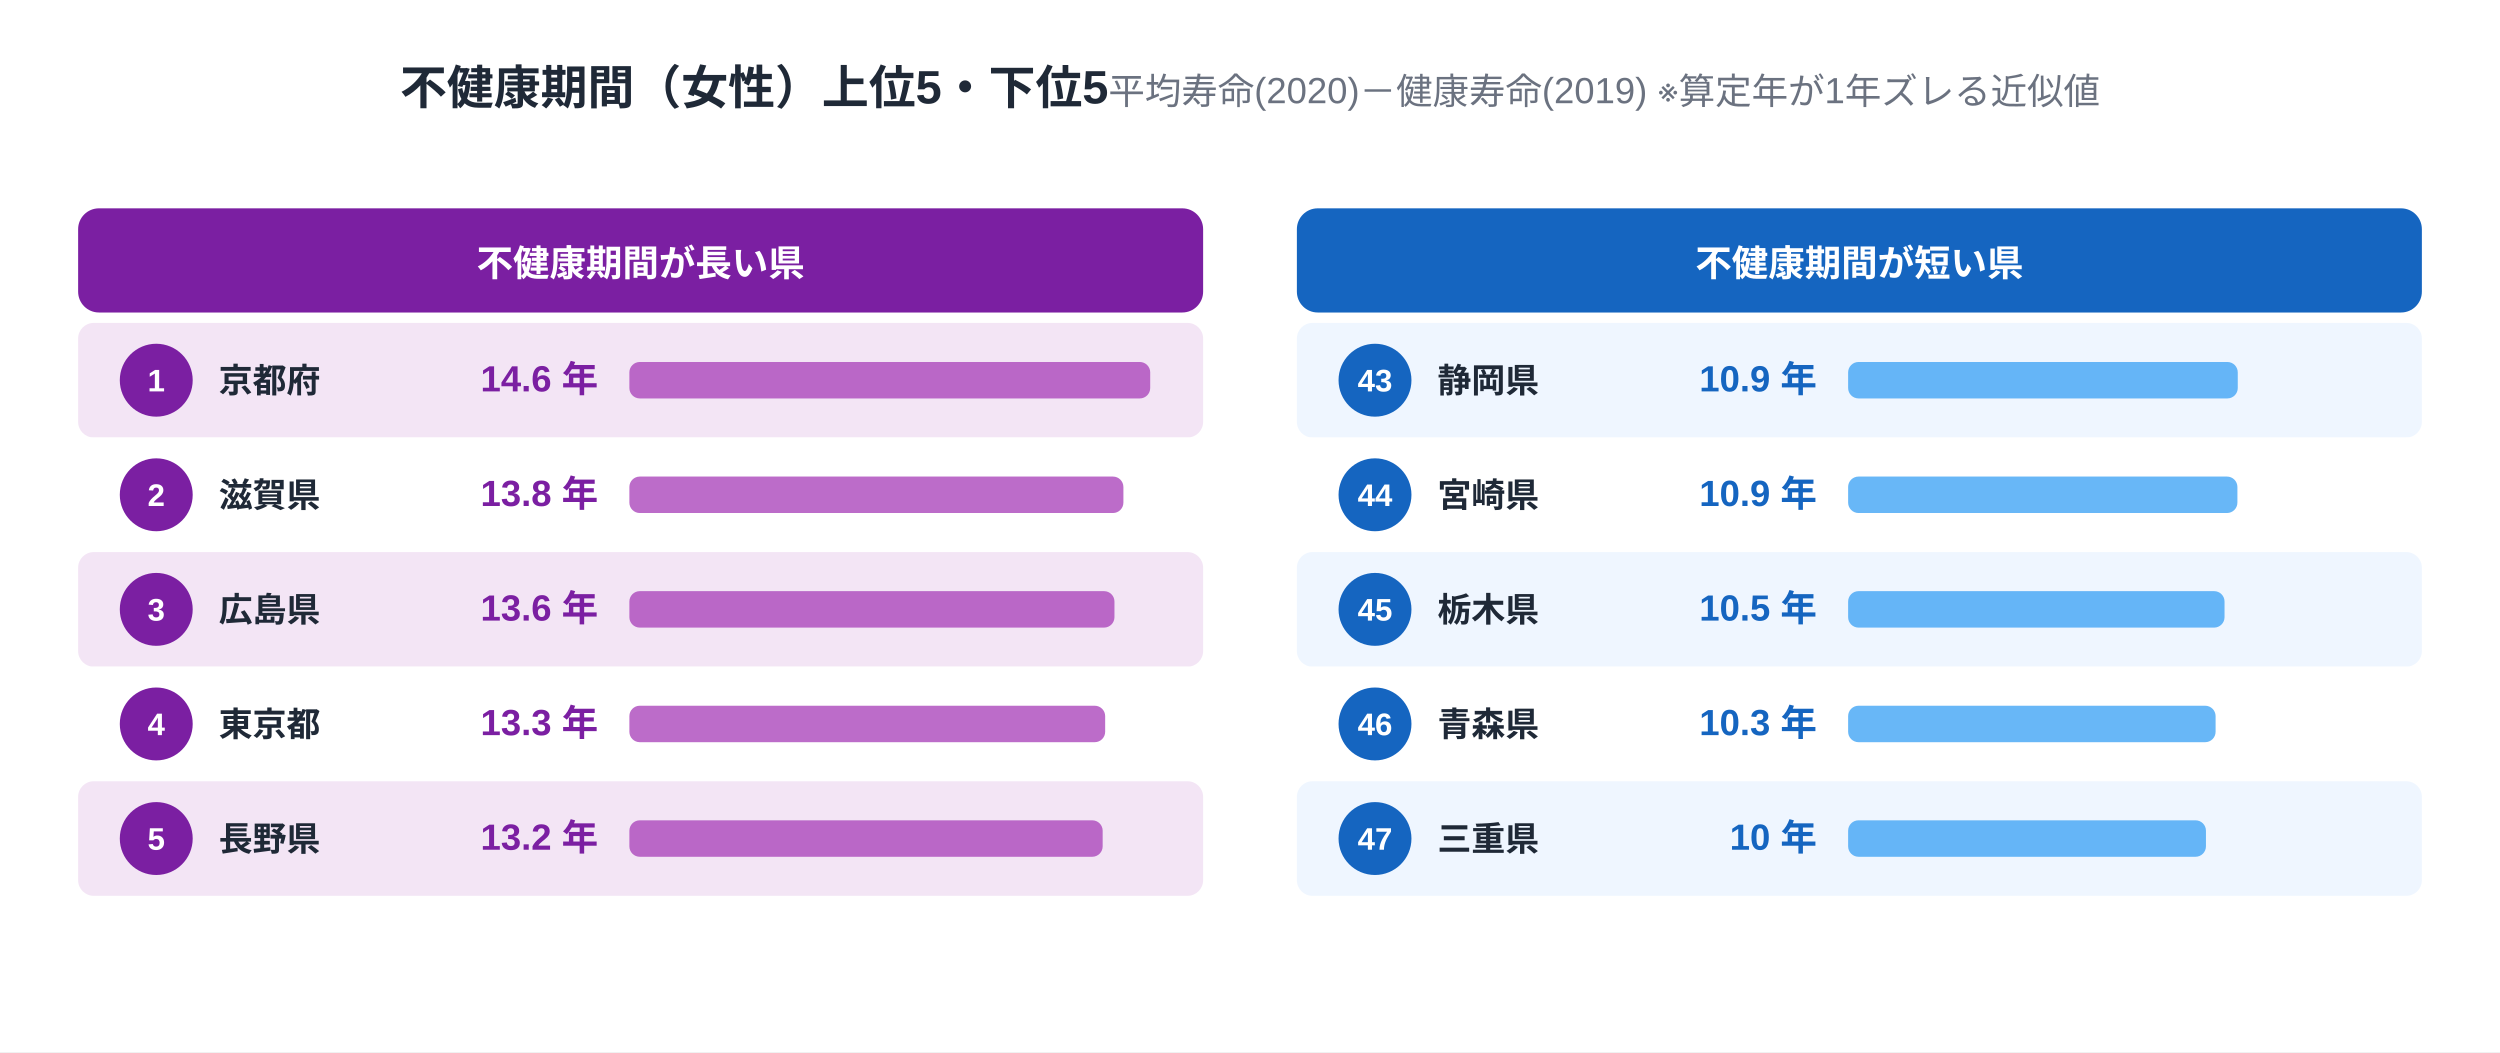
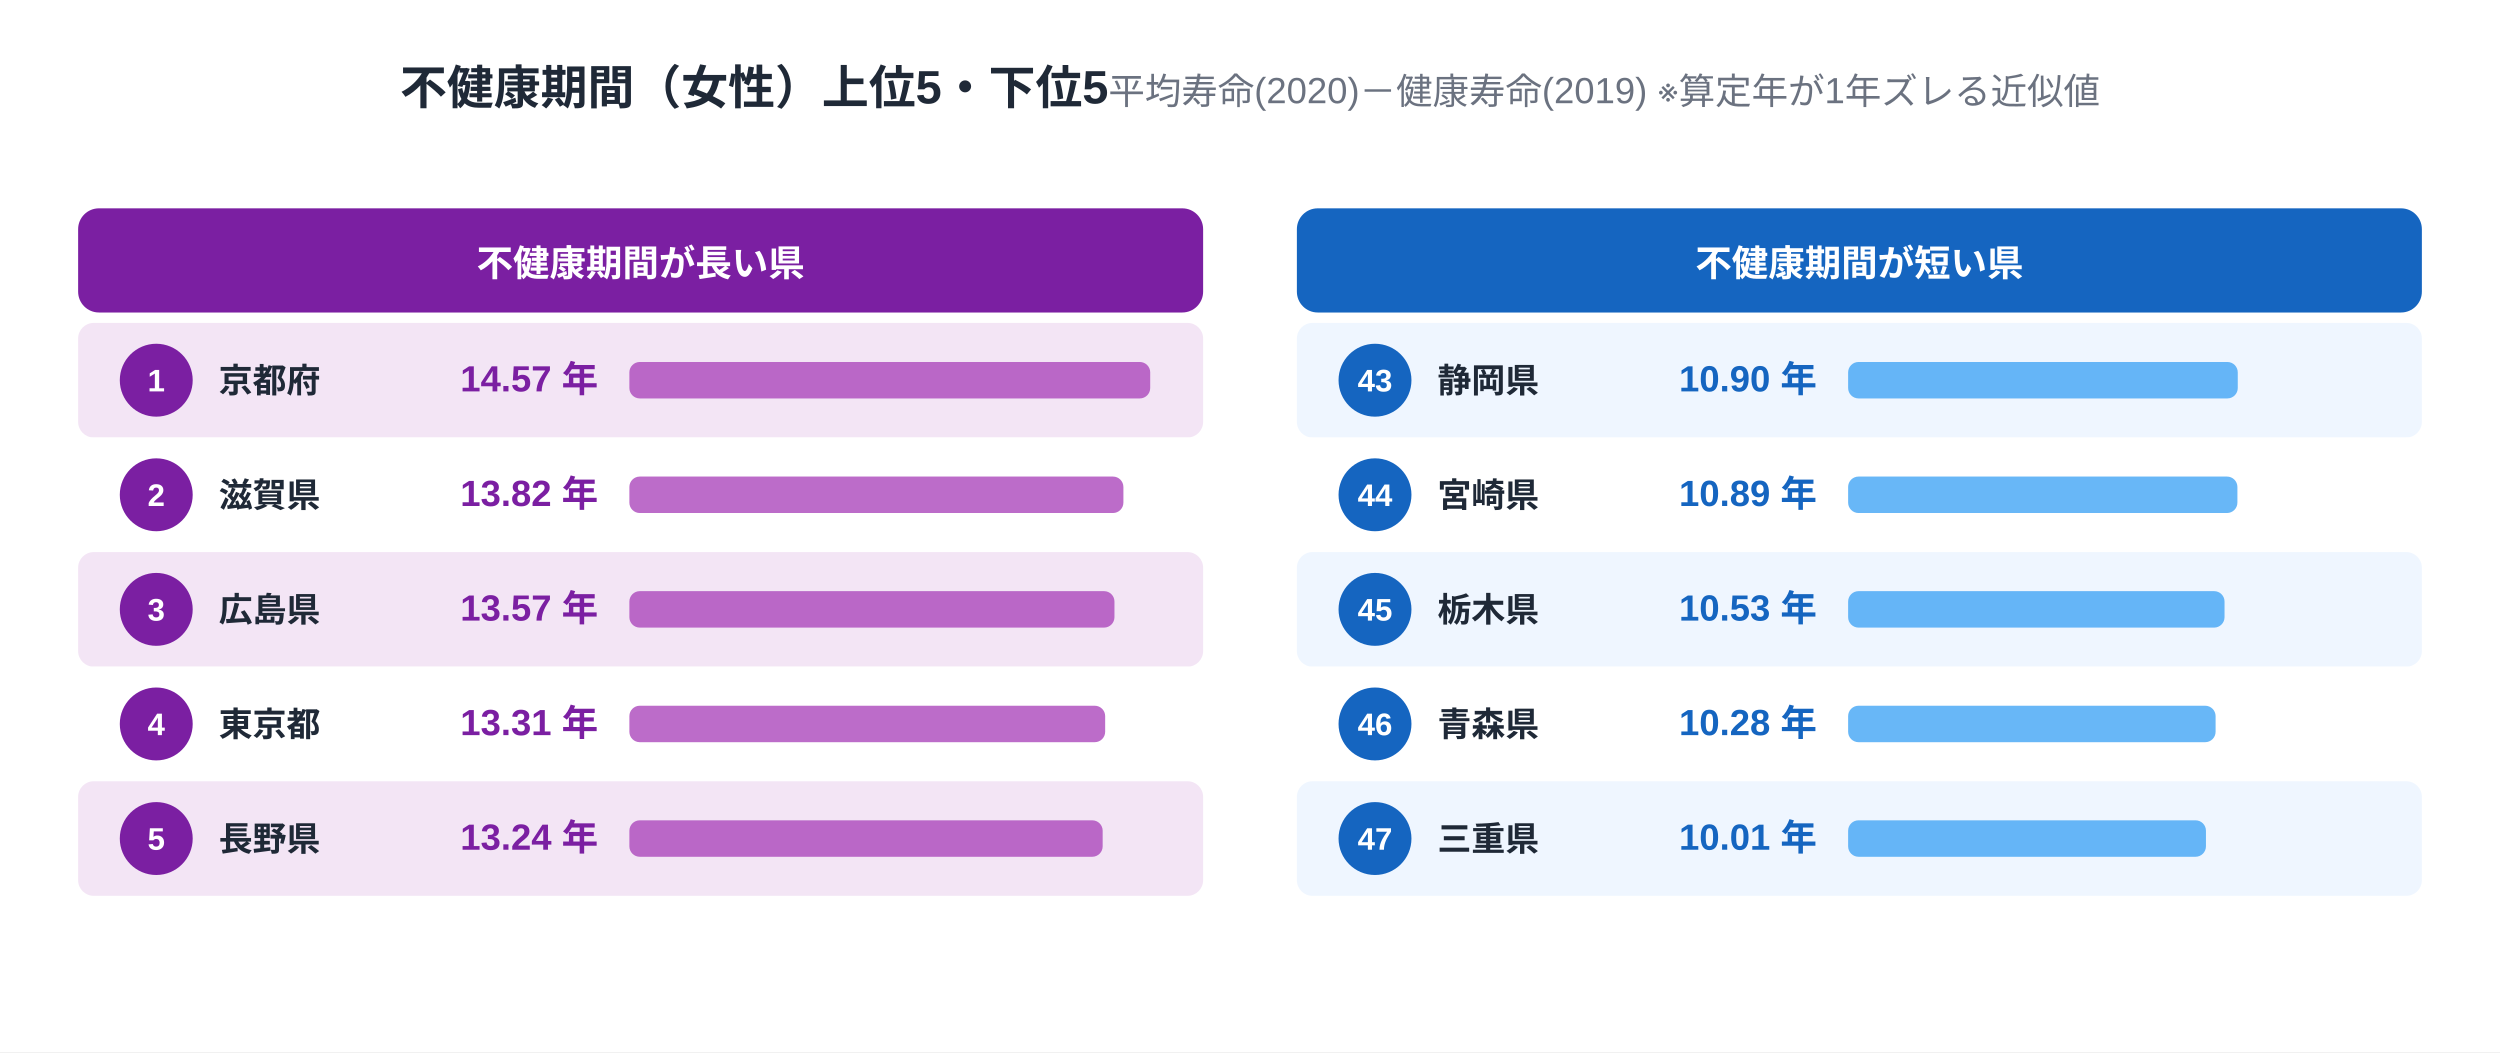
<svg xmlns="http://www.w3.org/2000/svg" width="960" height="404" viewBox="0 0 960 404" font-family="'Helvetica Neue', Arial, 'Hiragino Kaku Gothic ProN', sans-serif" role="img" aria-label="不健康期間（女性）上位5・下位5">
  <style>
    .svg-bg{fill:#ffffff}
    .svg-plot{fill:#f9fafb}
    .svg-plot-border{stroke:#d1d5db}
    .svg-title{fill:#1f2937}
    .svg-axis{fill:#374151}
    .svg-tick{fill:#6b7280}
    .svg-grid{stroke:#e5e7eb}
    @media (prefers-color-scheme:dark){
    .svg-bg{fill:#0f172a}
    .svg-plot{fill:#1e293b}
    .svg-plot-border{stroke:#334155}
    .svg-title{fill:#e2e8f0}
    .svg-axis{fill:#cbd5e1}
    .svg-tick{fill:#94a3b8}
    .svg-grid{stroke:#334155}
    }
  </style>
  <rect width="960" height="404" class="svg-bg" />
  <text x="480" y="40" text-anchor="middle" font-size="18" font-weight="bold" class="svg-title">不健康期間（女性）上位5・下位5<tspan font-size="14" font-weight="normal" class="svg-tick">　平均寿命(2020)－健康寿命(2019) ※算定年が1年ズレる近似値</tspan>
  </text>
  <rect x="30" y="80" width="432" height="40" rx="8" fill="#7b1fa2" />
  <text x="246" y="106" text-anchor="middle" font-size="14" font-weight="bold" fill="#ffffff">不健康期間が長い県</text>
  <rect x="30" y="124" width="432" height="44" rx="6" fill="#f3e5f5" />
  <circle cx="60" cy="146" r="14" fill="#7b1fa2" />
  <text x="60" y="150.3" text-anchor="middle" font-size="12" font-weight="bold" fill="#ffffff">1</text>
  <text x="84" y="150.7" font-size="13" font-weight="bold" fill="#1f2937">京都府</text>
-   <text x="229.68" y="150.3" text-anchor="end" font-size="14" font-weight="700" fill="#7b1fa2">14.6 年</text>
+   <text x="229.68" y="150.3" text-anchor="end" font-size="14" font-weight="700" fill="#7b1fa2">14.57 年</text>
  <rect x="241.68" y="139" width="200" height="14" rx="4" fill="#ab47bc" opacity="0.8" />
  <rect x="30" y="168" width="432" height="44" rx="6" fill="#ffffff" />
  <circle cx="60" cy="190" r="14" fill="#7b1fa2" />
  <text x="60" y="194.3" text-anchor="middle" font-size="12" font-weight="bold" fill="#ffffff">2</text>
  <text x="84" y="194.7" font-size="13" font-weight="bold" fill="#1f2937">滋賀県</text>
-   <text x="229.68" y="194.3" text-anchor="end" font-size="14" font-weight="700" fill="#7b1fa2">13.8 年</text>
+   <text x="229.68" y="194.3" text-anchor="end" font-size="14" font-weight="700" fill="#7b1fa2">13.82 年</text>
  <rect x="241.68" y="183" width="189.705" height="14" rx="4" fill="#ab47bc" opacity="0.8" />
  <rect x="30" y="212" width="432" height="44" rx="6" fill="#f3e5f5" />
  <circle cx="60" cy="234" r="14" fill="#7b1fa2" />
  <text x="60" y="238.3" text-anchor="middle" font-size="12" font-weight="bold" fill="#ffffff">3</text>
  <text x="84" y="238.7" font-size="13" font-weight="bold" fill="#1f2937">広島県</text>
-   <text x="229.68" y="238.3" text-anchor="end" font-size="14" font-weight="700" fill="#7b1fa2">13.6 年</text>
+   <text x="229.68" y="238.3" text-anchor="end" font-size="14" font-weight="700" fill="#7b1fa2">13.57 年</text>
  <rect x="241.68" y="227" width="186.273" height="14" rx="4" fill="#ab47bc" opacity="0.8" />
  <rect x="30" y="256" width="432" height="44" rx="6" fill="#ffffff" />
  <circle cx="60" cy="278" r="14" fill="#7b1fa2" />
  <text x="60" y="282.3" text-anchor="middle" font-size="12" font-weight="bold" fill="#ffffff">4</text>
  <text x="84" y="282.7" font-size="13" font-weight="bold" fill="#1f2937">東京都</text>
-   <text x="229.68" y="282.3" text-anchor="end" font-size="14" font-weight="700" fill="#7b1fa2">13.3 年</text>
+   <text x="229.68" y="282.3" text-anchor="end" font-size="14" font-weight="700" fill="#7b1fa2">13.31 年</text>
  <rect x="241.68" y="271" width="182.704" height="14" rx="4" fill="#ab47bc" opacity="0.8" />
  <rect x="30" y="300" width="432" height="44" rx="6" fill="#f3e5f5" />
  <circle cx="60" cy="322" r="14" fill="#7b1fa2" />
  <text x="60" y="326.3" text-anchor="middle" font-size="12" font-weight="bold" fill="#ffffff">5</text>
  <text x="84" y="326.7" font-size="13" font-weight="bold" fill="#1f2937">長野県</text>
-   <text x="229.68" y="326.3" text-anchor="end" font-size="14" font-weight="700" fill="#7b1fa2">13.2 年</text>
+   <text x="229.68" y="326.3" text-anchor="end" font-size="14" font-weight="700" fill="#7b1fa2">13.24 年</text>
  <rect x="241.68" y="315" width="181.743" height="14" rx="4" fill="#ab47bc" opacity="0.8" />
  <rect x="498" y="80" width="432" height="40" rx="8" fill="#1565c0" />
  <text x="714" y="106" text-anchor="middle" font-size="14" font-weight="bold" fill="#ffffff">不健康期間が短い県</text>
  <rect x="498" y="124" width="432" height="44" rx="6" fill="#eff6ff" />
  <circle cx="528" cy="146" r="14" fill="#1565c0" />
  <text x="528" y="150.3" text-anchor="middle" font-size="12" font-weight="bold" fill="#ffffff">43</text>
  <text x="552" y="150.7" font-size="13" font-weight="bold" fill="#1f2937">静岡県</text>
-   <text x="697.68" y="150.3" text-anchor="end" font-size="14" font-weight="700" fill="#1565c0">10.9 年</text>
+   <text x="697.68" y="150.3" text-anchor="end" font-size="14" font-weight="700" fill="#1565c0">10.90 年</text>
  <rect x="709.68" y="139" width="149.623" height="14" rx="4" fill="#42a5f5" opacity="0.8" />
  <rect x="498" y="168" width="432" height="44" rx="6" fill="#ffffff" />
  <circle cx="528" cy="190" r="14" fill="#1565c0" />
  <text x="528" y="194.3" text-anchor="middle" font-size="12" font-weight="bold" fill="#ffffff">44</text>
  <text x="552" y="194.7" font-size="13" font-weight="bold" fill="#1f2937">宮崎県</text>
-   <text x="697.68" y="194.3" text-anchor="end" font-size="14" font-weight="700" fill="#1565c0">10.9 年</text>
+   <text x="697.68" y="194.3" text-anchor="end" font-size="14" font-weight="700" fill="#1565c0">10.89 年</text>
  <rect x="709.68" y="183" width="149.485" height="14" rx="4" fill="#42a5f5" opacity="0.8" />
  <rect x="498" y="212" width="432" height="44" rx="6" fill="#eff6ff" />
  <circle cx="528" cy="234" r="14" fill="#1565c0" />
  <text x="528" y="238.3" text-anchor="middle" font-size="12" font-weight="bold" fill="#ffffff">45</text>
  <text x="552" y="238.7" font-size="13" font-weight="bold" fill="#1f2937">栃木県</text>
-   <text x="697.68" y="238.3" text-anchor="end" font-size="14" font-weight="700" fill="#1565c0">10.5 年</text>
+   <text x="697.68" y="238.3" text-anchor="end" font-size="14" font-weight="700" fill="#1565c0">10.53 年</text>
  <rect x="709.68" y="227" width="144.544" height="14" rx="4" fill="#42a5f5" opacity="0.8" />
  <rect x="498" y="256" width="432" height="44" rx="6" fill="#ffffff" />
  <circle cx="528" cy="278" r="14" fill="#1565c0" />
  <text x="528" y="282.3" text-anchor="middle" font-size="12" font-weight="bold" fill="#ffffff">46</text>
  <text x="552" y="282.7" font-size="13" font-weight="bold" fill="#1f2937">青森県</text>
-   <text x="697.68" y="282.3" text-anchor="end" font-size="14" font-weight="700" fill="#1565c0">10.3 年</text>
+   <text x="697.68" y="282.3" text-anchor="end" font-size="14" font-weight="700" fill="#1565c0">10.28 年</text>
  <rect x="709.68" y="271" width="141.112" height="14" rx="4" fill="#42a5f5" opacity="0.8" />
  <rect x="498" y="300" width="432" height="44" rx="6" fill="#eff6ff" />
  <circle cx="528" cy="322" r="14" fill="#1565c0" />
  <text x="528" y="326.3" text-anchor="middle" font-size="12" font-weight="bold" fill="#ffffff">47</text>
  <text x="552" y="326.7" font-size="13" font-weight="bold" fill="#1f2937">三重県</text>
-   <text x="697.68" y="326.3" text-anchor="end" font-size="14" font-weight="700" fill="#1565c0">10 年</text>
+   <text x="697.68" y="326.3" text-anchor="end" font-size="14" font-weight="700" fill="#1565c0">10.01 年</text>
  <rect x="709.68" y="315" width="137.406" height="14" rx="4" fill="#42a5f5" opacity="0.8" />
</svg>
